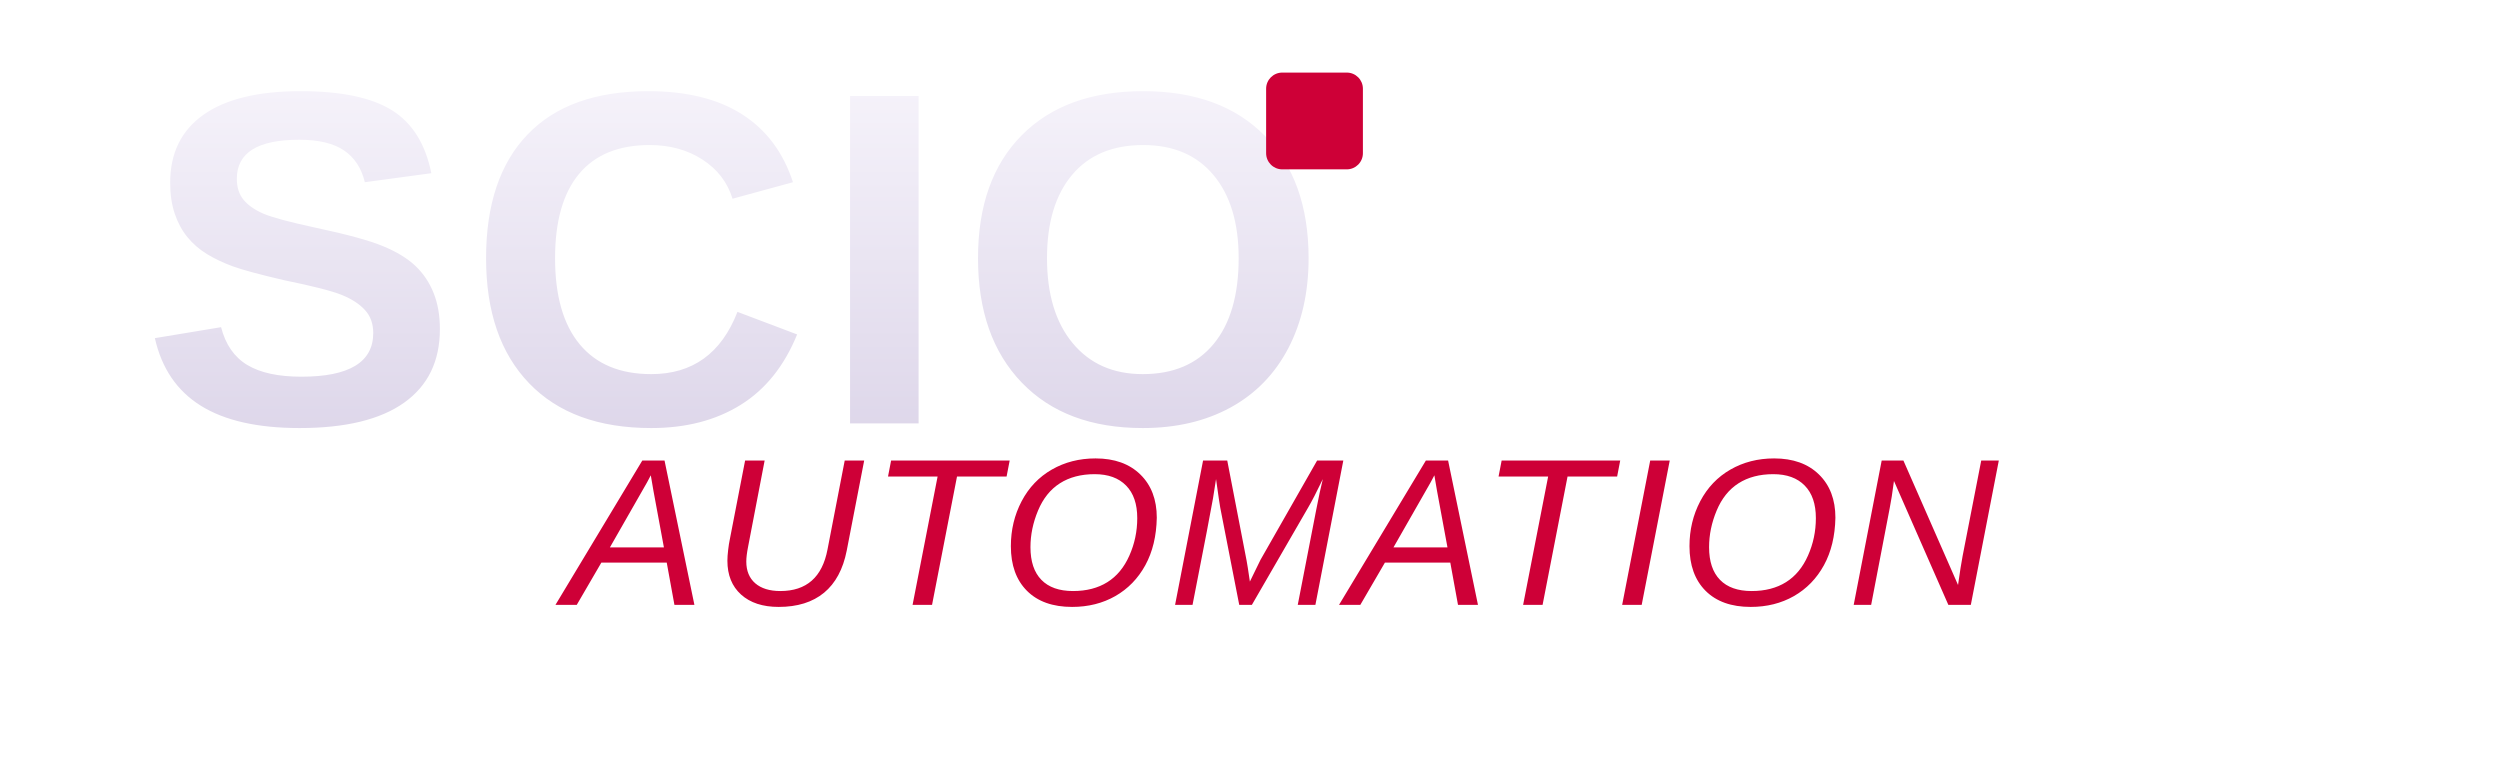
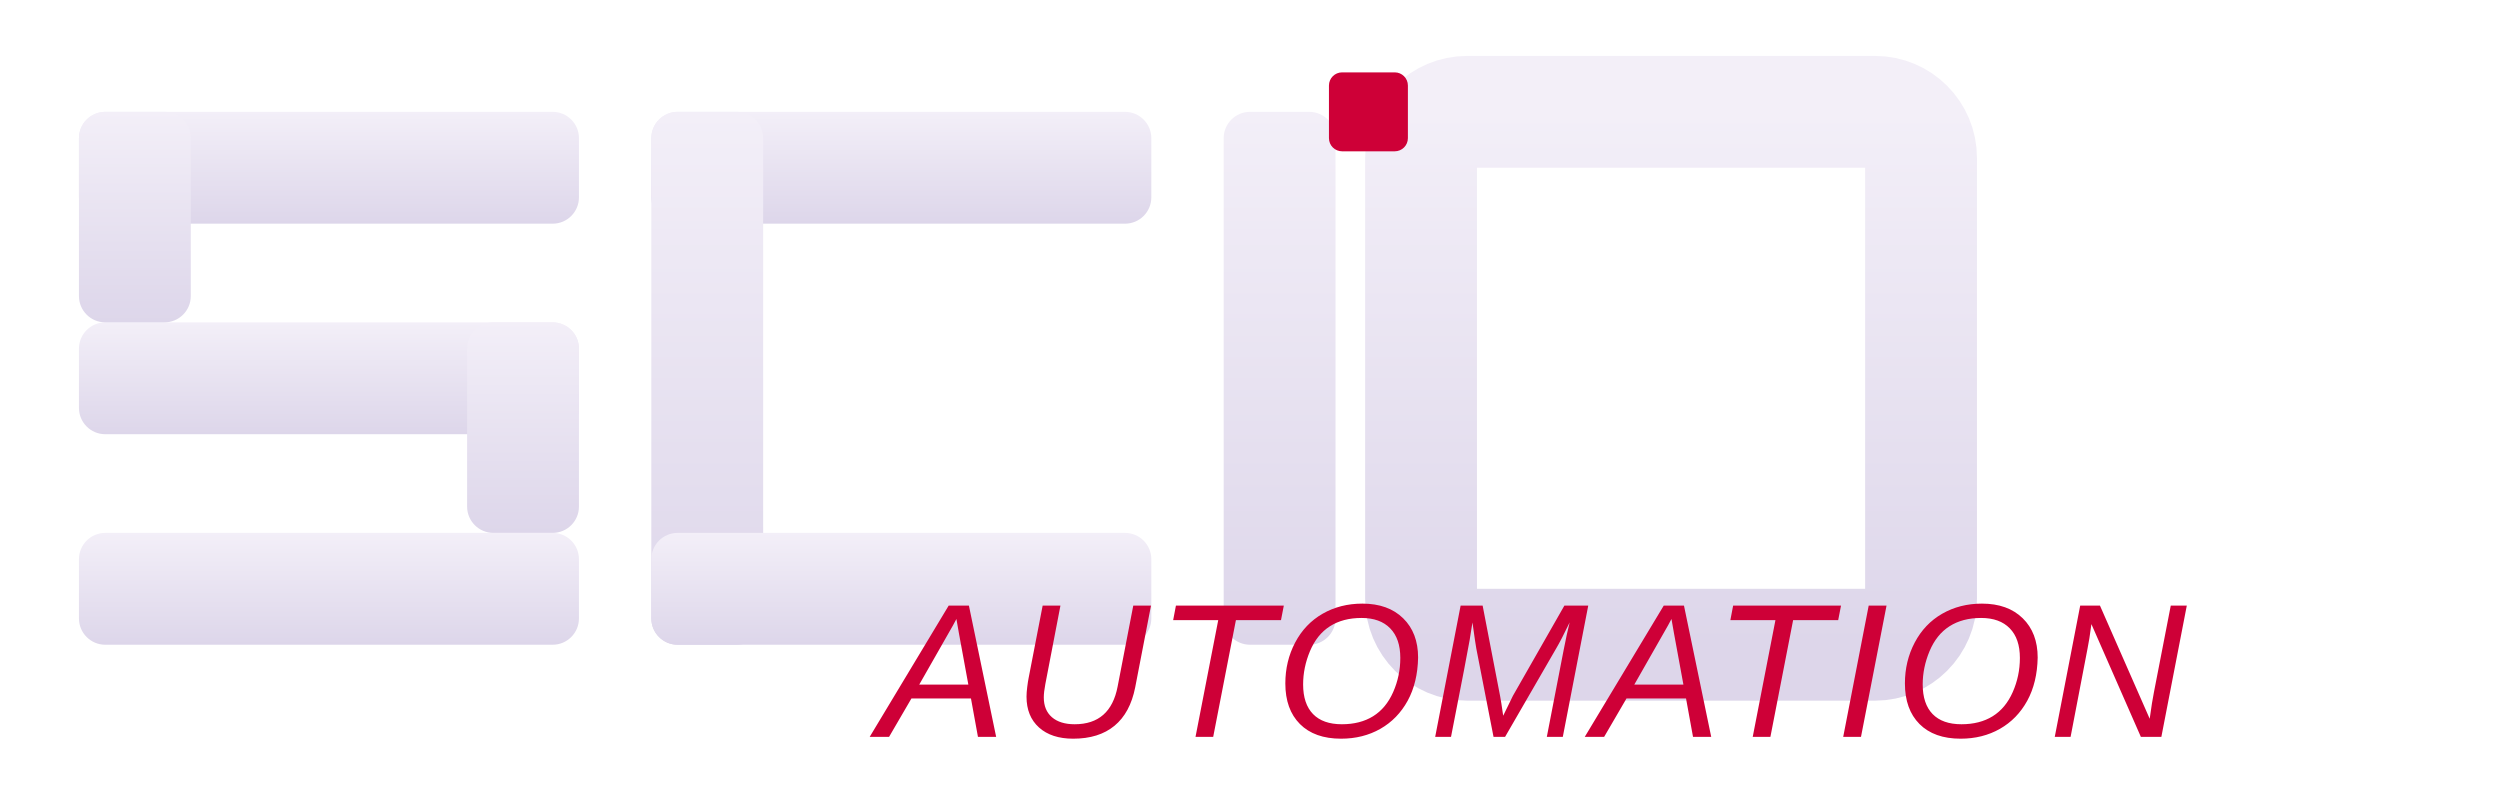
- <svg xmlns="http://www.w3.org/2000/svg" viewBox="0 0 620 190" width="620" height="190">
+ <svg xmlns="http://www.w3.org/2000/svg" viewBox="0 0 760 240" width="760" height="240">
  <defs>
-     <linearGradient id="scioWhite" x1="0%" y1="0%" x2="0%" y2="100%">
-       <stop offset="0%" stop-color="#f5f2fa" />
-       <stop offset="100%" stop-color="#ded7ea" />
+     <linearGradient id="logoWhite" x1="0%" y1="0%" x2="0%" y2="100%">
+       <stop offset="0%" stop-color="#f3eff8" />
+       <stop offset="100%" stop-color="#ddd6ea" />
    </linearGradient>
  </defs>
-   <g fill="url(#scioWhite)">
-     <text x="35" y="105" font-family="'Arial Black', 'Arial', sans-serif" font-size="118" font-weight="900" letter-spacing="2">
-       SCIO
-     </text>
+   <g fill="url(#logoWhite)">
+     <rect x="24" y="34" width="152" height="34" rx="8" />
+     <rect x="24" y="98" width="152" height="34" rx="8" />
+     <rect x="24" y="162" width="152" height="34" rx="8" />
+     <rect x="24" y="34" width="34" height="64" rx="8" />
+     <rect x="142" y="98" width="34" height="64" rx="8" />
  </g>
-   <rect x="314" y="18" width="24" height="24" rx="4" fill="#ce0037" />
-   <text x="318" y="150" text-anchor="middle" font-family="'Arial Narrow', 'Arial', sans-serif" font-size="52" font-style="italic" letter-spacing="1.5" fill="#ce0037">
+   <g fill="url(#logoWhite)">
+     <rect x="198" y="34" width="152" height="34" rx="8" />
+     <rect x="198" y="34" width="34" height="162" rx="8" />
+     <rect x="198" y="162" width="152" height="34" rx="8" />
+   </g>
+   <rect x="372" y="34" width="34" height="162" rx="8" fill="url(#logoWhite)" />
+   <rect x="432" y="34" width="152" height="162" rx="14" fill="none" stroke="url(#logoWhite)" stroke-width="34" />
+   <rect x="404" y="22" width="24" height="24" rx="4" fill="#ce0037" />
+   <text x="466" y="224" text-anchor="middle" font-family="'Arial Narrow', 'Arial', sans-serif" font-size="58" font-style="italic" letter-spacing="1.8" fill="#ce0037">
    AUTOMATION
  </text>
</svg>
